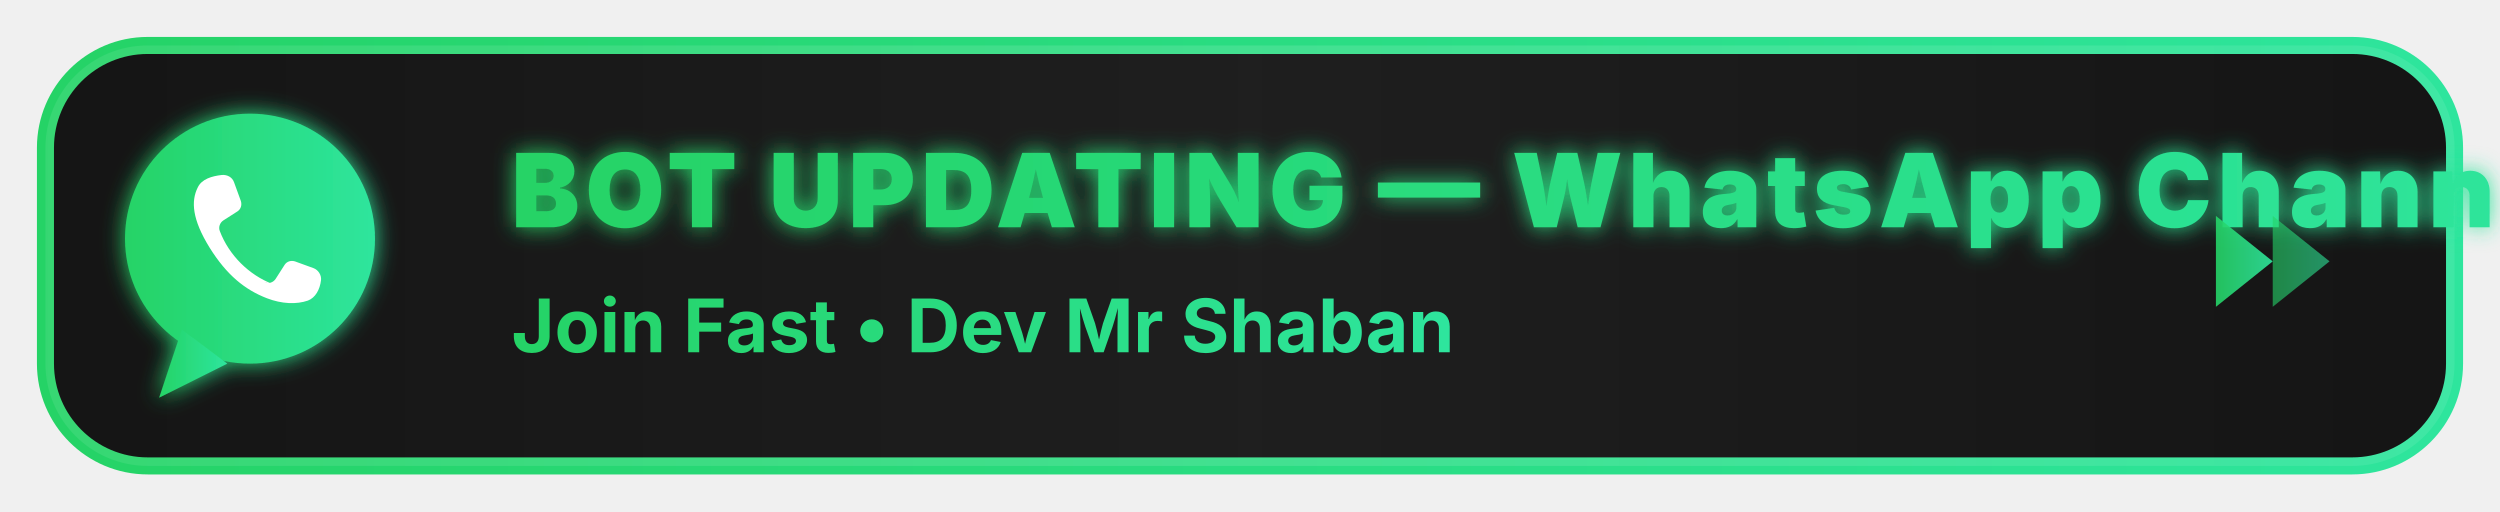
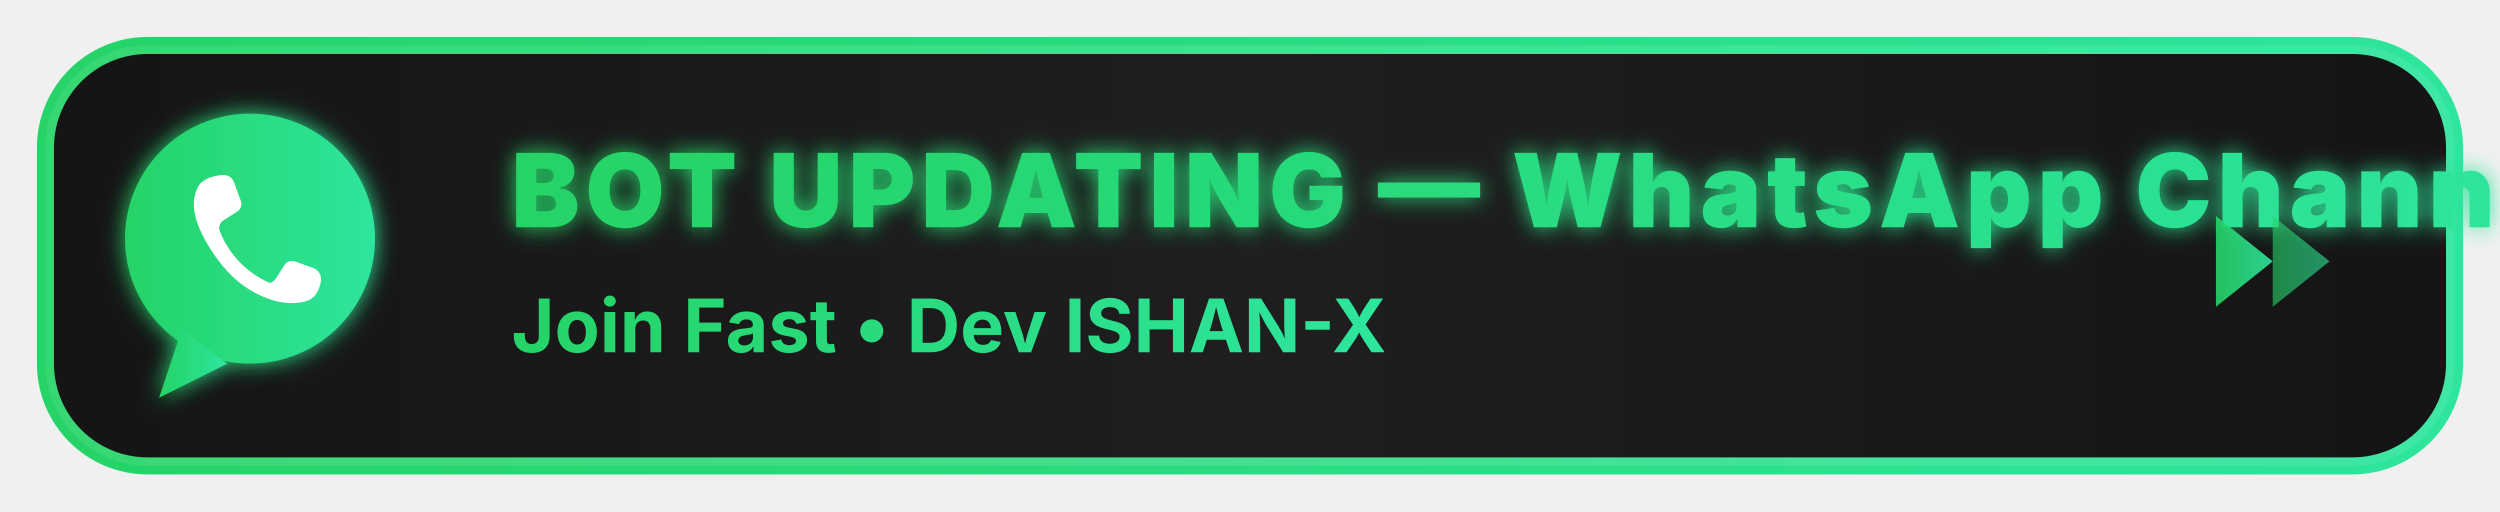
<svg xmlns="http://www.w3.org/2000/svg" width="440" height="90" viewBox="0 0 440 90">
  <defs>
    <linearGradient id="frontGrad" x1="0%" y1="0%" x2="200%" y2="0%">
      <stop offset="0%" stop-color="#25D366" />
      <stop offset="50%" stop-color="#2EE59D" />
      <stop offset="100%" stop-color="#128C7E" />
      <animateTransform attributeName="gradientTransform" type="translate" from="-1,0" to="1,0" dur="6s" repeatCount="indefinite" />
    </linearGradient>
    <linearGradient id="shine" x1="-100%" y1="0" x2="200%" y2="0">
      <stop offset="0%" stop-color="#ffffff" stop-opacity="0" />
      <stop offset="50%" stop-color="#ffffff" stop-opacity="0.12" />
      <stop offset="100%" stop-color="#ffffff" stop-opacity="0" />
      <animateTransform attributeName="gradientTransform" type="translate" from="-1,0" to="1,0" dur="4s" repeatCount="indefinite" />
    </linearGradient>
    <filter id="softGlow" x="-50%" y="-50%" width="200%" height="200%">
      <feGaussianBlur in="SourceGraphic" stdDeviation="2" result="blur" />
      <feMerge>
        <feMergeNode in="blur" />
        <feMergeNode in="SourceGraphic" />
      </feMerge>
    </filter>
  </defs>
  <rect x="8" y="8" width="424" height="74" rx="18" fill="#000" stroke="url(#frontGrad)" stroke-width="3">
    <animate attributeName="stroke-width" values="3;5;3" dur="2.4s" repeatCount="indefinite" />
  </rect>
  <rect x="8" y="8" width="424" height="74" rx="18" fill="url(#shine)" />
  <g transform="translate(20,18)">
    <g filter="url(#softGlow)">
      <circle cx="24" cy="24" r="22" fill="url(#frontGrad)" />
      <path d="M12 40 l-4 12 12-6" fill="url(#frontGrad)" />
    </g>
    <path d="M28 32c-4.2-1.6-7.7-5.1-9.3-9.3c-0.3-0.7,0-1.5,0.6-1.9l2.5-1.6              c0.6-0.4,0.8-1.1,0.6-1.8l-1.2-3.3c-0.3-0.9-1.2-1.4-2.2-1.3              c-1.7 0.2-3.5 0.7-4.2 2.2c-1.2 2.4-1 5.6 2.1 10.6              c3 4.8 6.2 7.4 10.1 8.9c2.6 1 5.2 1.1 7.2 0.4              c1.3-0.5 2.1-1.9 2.3-3.6c0.1-0.9-0.5-1.8-1.3-2.1l-3.3-1.2              c-0.7-0.2-1.4 0-1.8 0.6l-1.6 2.5c-0.4 0.6-1.2 0.9-1.9 0.6z" fill="#fff" />
    <animateTransform attributeName="transform" type="translate" values="20,18; 20,16; 20,18" dur="3s" repeatCount="indefinite" />
  </g>
  <g text-anchor="start" font-family="Segoe UI, Inter, system-ui, Arial, sans-serif">
    <text x="90" y="40" font-size="18" font-weight="900" fill="url(#frontGrad)" filter="url(#softGlow)" letter-spacing="1">
      BOT UPDATING — WhatsApp Channel
    </text>
    <text x="90" y="62" font-size="13" font-weight="700" fill="url(#frontGrad)">
-       Join Fast • Dev Mr Shaban
+       Join Fast • Dev ISHAN-X 
    </text>
  </g>
  <g transform="translate(400,46)" fill="url(#frontGrad)">
    <polygon points="-10,-8 0,0 -10,8" opacity="0.9">
      <animate attributeName="opacity" values="0.3;1;0.3" dur="1.2s" repeatCount="indefinite" />
    </polygon>
    <polygon points="0,-8 10,0 0,8" opacity="0.6">
      <animate attributeName="opacity" values="0.2;0.8;0.2" dur="1.2s" begin="0.2s" repeatCount="indefinite" />
    </polygon>
  </g>
</svg>
